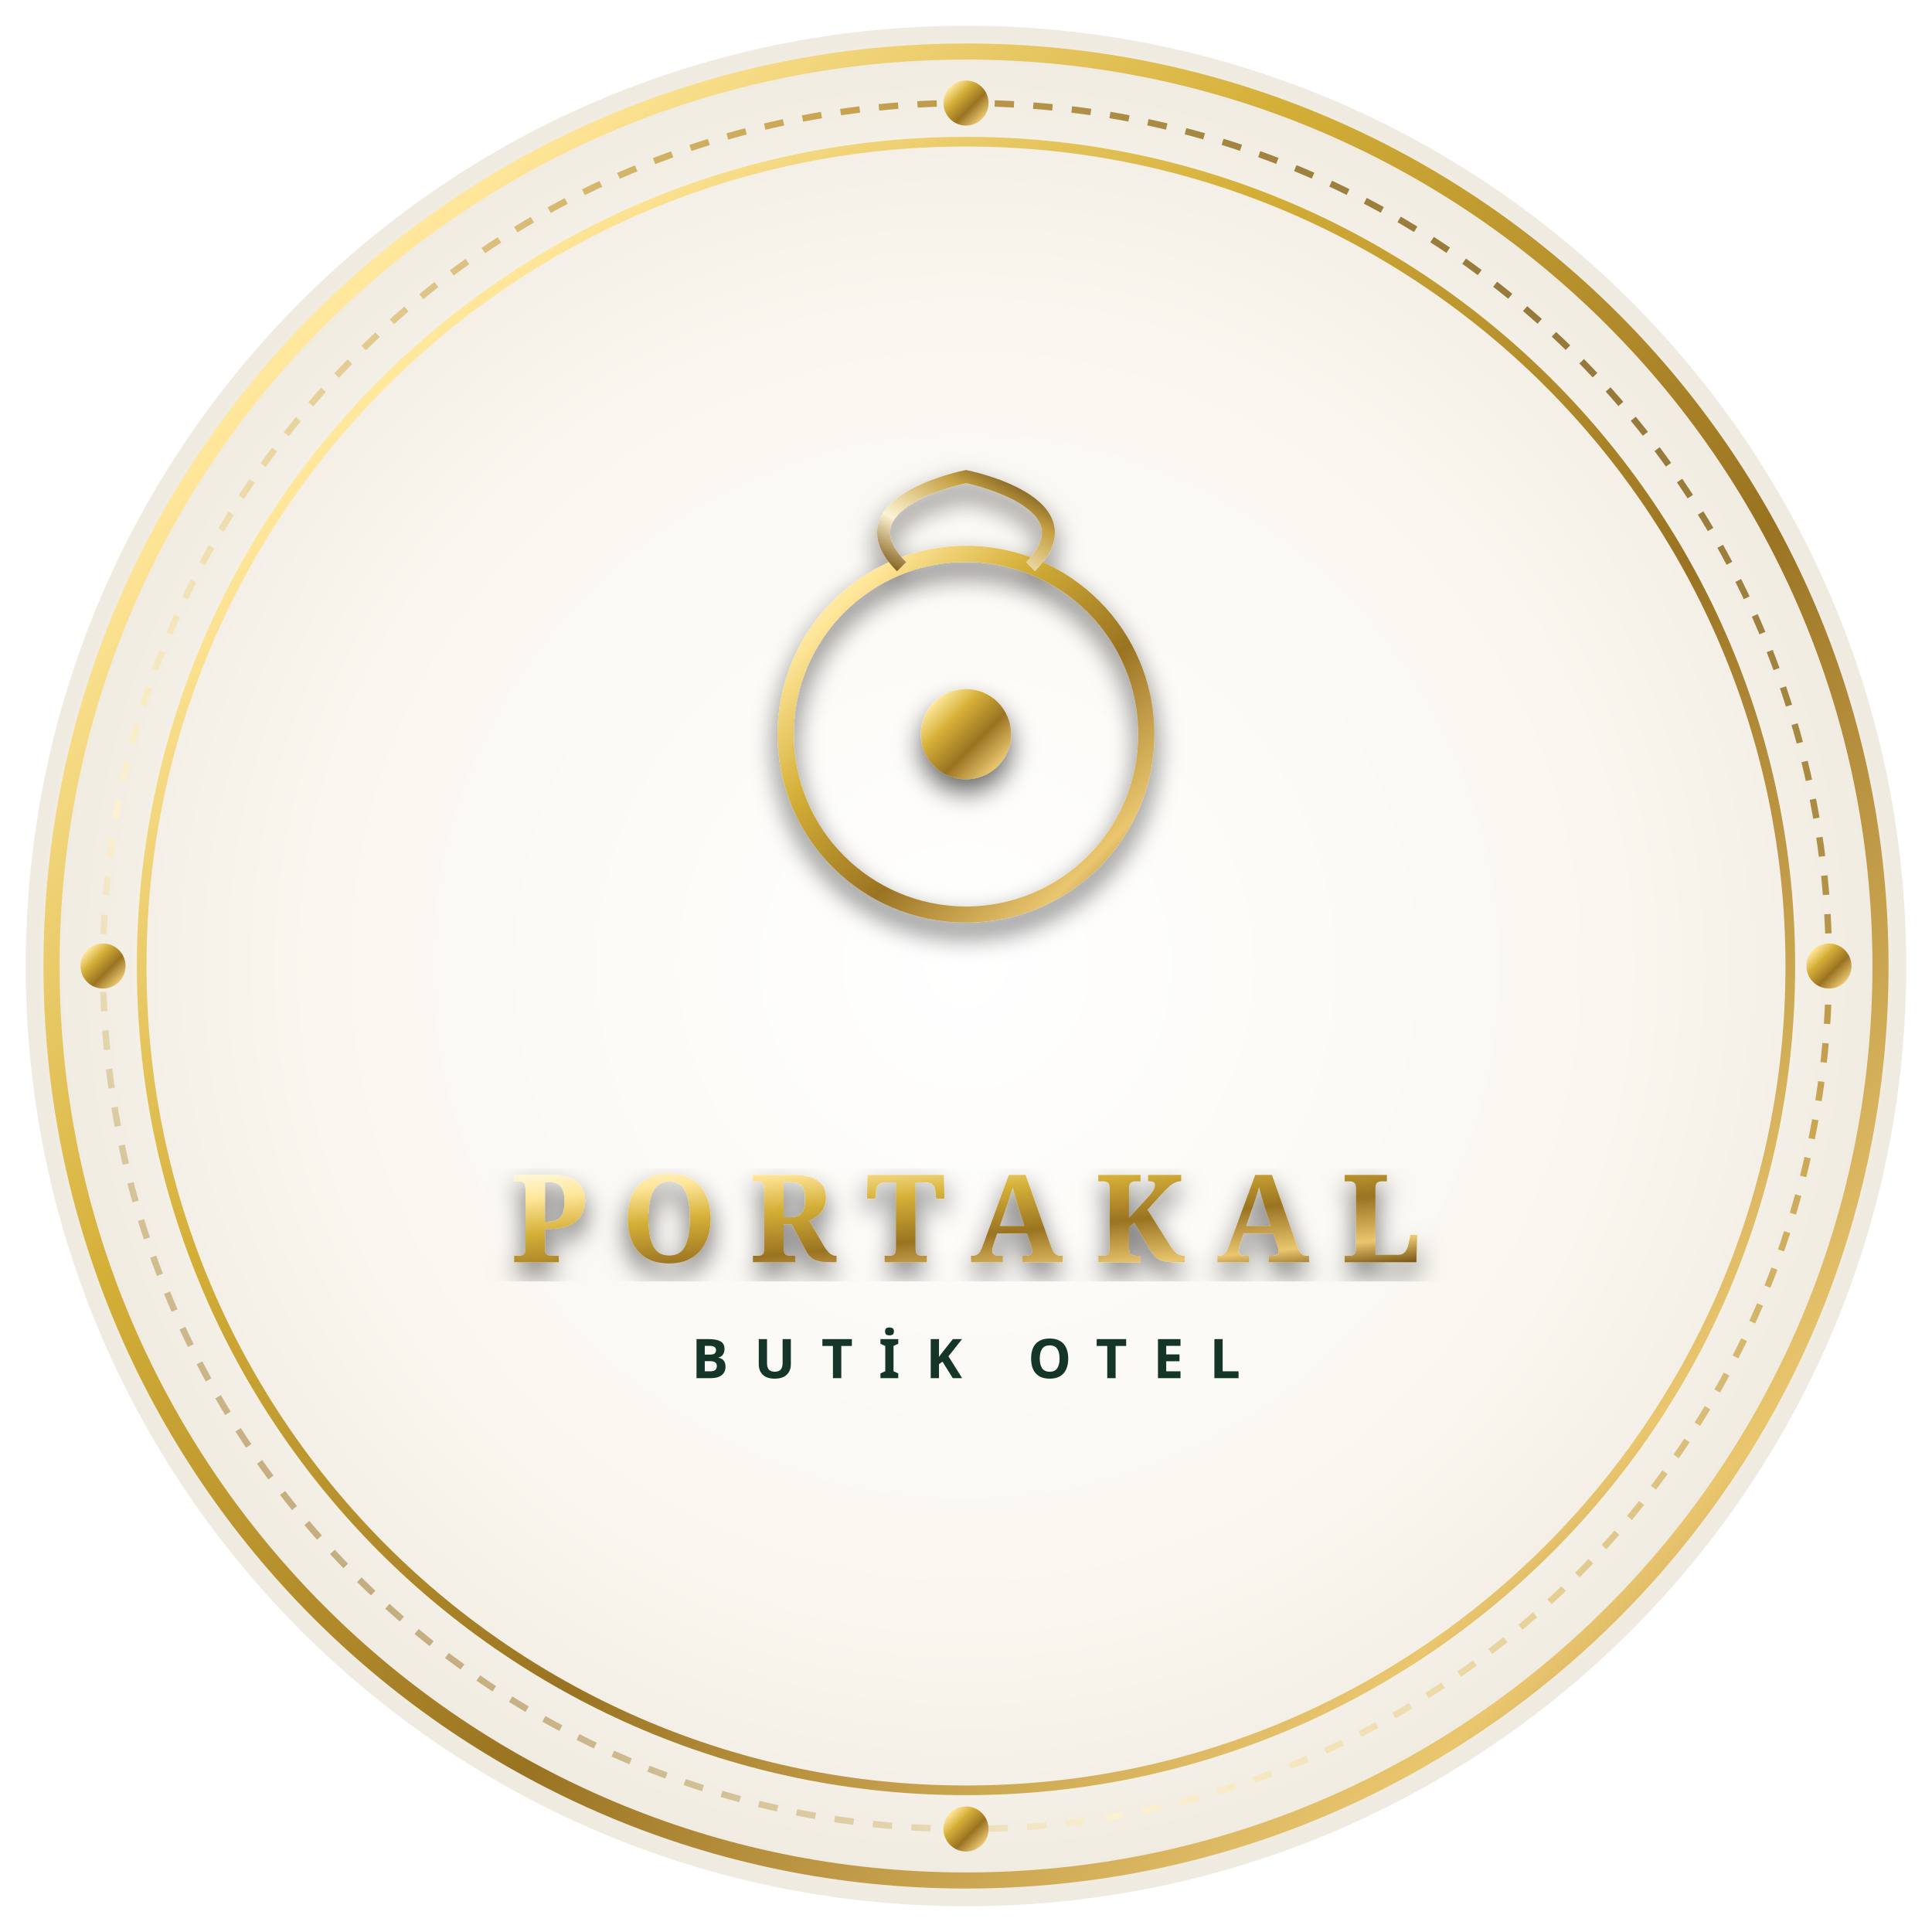
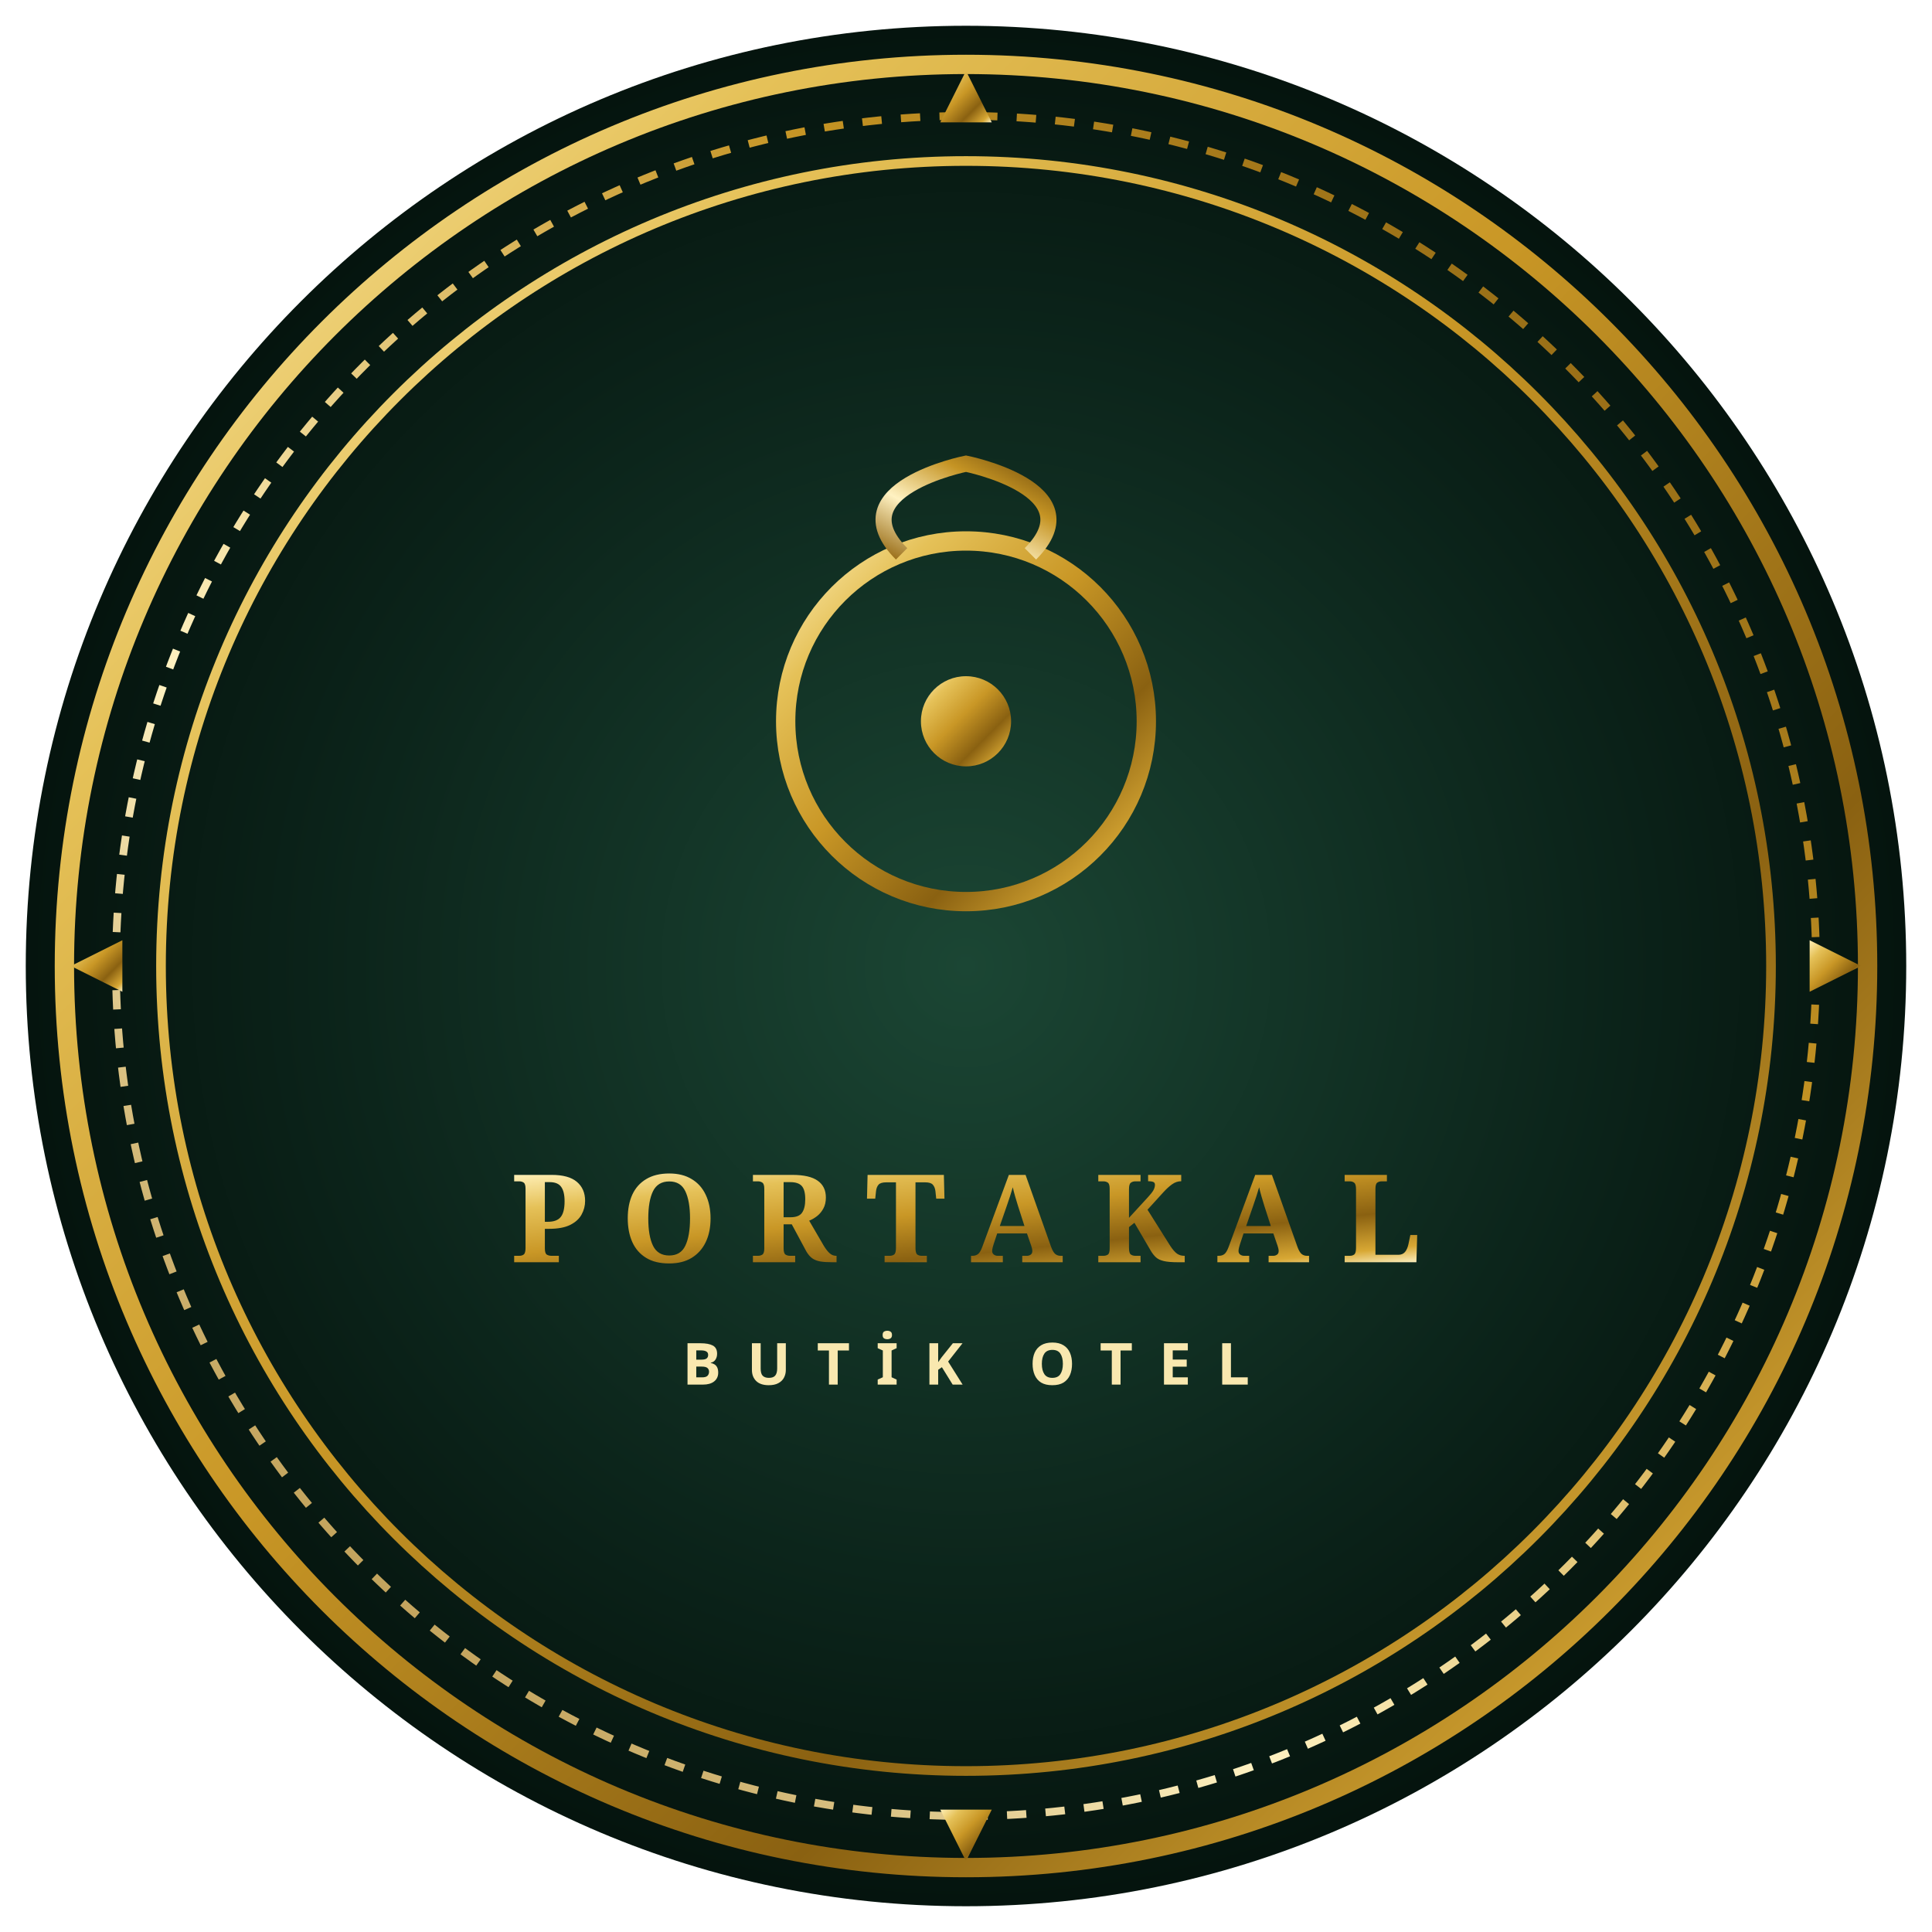
- <svg xmlns="http://www.w3.org/2000/svg" viewBox="0 0 300 300" width="100%" height="100%">
+ <svg xmlns="http://www.w3.org/2000/svg" viewBox="0 0 300 300" width="300" height="300">
  <defs>
-     <linearGradient id="l_gold3D" x1="0%" y1="0%" x2="100%" y2="100%">
-       <stop offset="0%" stop-color="#fff8db" />
-       <stop offset="15%" stop-color="#ffe699" />
-       <stop offset="35%" stop-color="#d4af37" />
-       <stop offset="60%" stop-color="#9a7322" />
-       <stop offset="85%" stop-color="#eac66f" />
-       <stop offset="100%" stop-color="#735010" />
+     <linearGradient id="goldLinear" x1="0%" y1="0%" x2="100%" y2="100%">
+       <stop offset="0%" stop-color="#fff0b8" />
+       <stop offset="20%" stop-color="#e5c158" />
+       <stop offset="45%" stop-color="#c99726" />
+       <stop offset="70%" stop-color="#8a6111" />
+       <stop offset="90%" stop-color="#d8a834" />
+       <stop offset="100%" stop-color="#fdf2c6" />
    </linearGradient>
-     <linearGradient id="l_goldSheen" x1="0%" y1="100%" x2="100%" y2="0%">
-       <stop offset="0%" stop-color="#805b18" />
-       <stop offset="30%" stop-color="#fdf3d1" />
-       <stop offset="70%" stop-color="#c59f42" />
-       <stop offset="100%" stop-color="#543c0f" />
+     <linearGradient id="goldRadial" x1="0%" y1="100%" x2="100%" y2="0%">
+       <stop offset="0%" stop-color="#9a6e18" />
+       <stop offset="35%" stop-color="#fff2c2" />
+       <stop offset="70%" stop-color="#c59424" />
+       <stop offset="100%" stop-color="#734f0c" />
    </linearGradient>
-     <filter id="l_emboss" x="-20%" y="-20%" width="140%" height="140%">
-       <feDropShadow dx="0" dy="2" stdDeviation="2" flood-color="#000000" flood-opacity="0.6" />
-     </filter>
-     <radialGradient id="l_darkGlow" cx="50%" cy="50%" r="50%">
-       <stop offset="0%" stop-color="#141f2e" />
-       <stop offset="70%" stop-color="#070c13" />
-       <stop offset="100%" stop-color="#030508" />
+     <radialGradient id="darkBg" cx="50%" cy="50%" r="50%">
+       <stop offset="0%" stop-color="#152232" />
+       <stop offset="65%" stop-color="#09101a" />
+       <stop offset="100%" stop-color="#04070c" />
    </radialGradient>
-     <radialGradient id="l_lightGlow" cx="50%" cy="50%" r="50%">
-       <stop offset="0%" stop-color="#ffffff" />
-       <stop offset="70%" stop-color="#faf7f0" />
-       <stop offset="100%" stop-color="#f0ebe0" />
+     <radialGradient id="emeraldBg" cx="50%" cy="50%" r="50%">
+       <stop offset="0%" stop-color="#1b4634" />
+       <stop offset="65%" stop-color="#0c251b" />
+       <stop offset="100%" stop-color="#05140e" />
    </radialGradient>
  </defs>
-   <circle cx="150" cy="150" r="146" fill="url(#l_lightGlow)" />
-   <circle cx="150" cy="150" r="142" fill="none" stroke="url(#l_gold3D)" stroke-width="2.5" />
-   <circle cx="150" cy="150" r="134" fill="none" stroke="url(#l_goldSheen)" stroke-width="1" stroke-dasharray="3 3" opacity="0.9" />
-   <circle cx="150" cy="150" r="128" fill="none" stroke="url(#l_gold3D)" stroke-width="1.5" />
-   <circle cx="150" cy="16" r="3.5" fill="url(#l_gold3D)" />
-   <circle cx="150" cy="284" r="3.5" fill="url(#l_gold3D)" />
-   <circle cx="16" cy="150" r="3.5" fill="url(#l_gold3D)" />
-   <circle cx="284" cy="150" r="3.5" fill="url(#l_gold3D)" />
-   <g transform="translate(150, 112)" filter="url(#l_emboss)">
-     <circle cx="0" cy="2" r="28" fill="none" stroke="url(#l_gold3D)" stroke-width="2.5" />
-     <circle cx="0" cy="2" r="7" fill="url(#l_gold3D)" />
-     <path d="M-10 -24 C-20 -34 0 -38 0 -38 C0 -38 20 -34 10 -24" fill="none" stroke="url(#l_goldSheen)" stroke-width="2" />
-     <line x1="0" y1="-38" x2="0" y2="-24" stroke="url(#l_goldSheen)" stroke-width="2" />
+   <circle cx="150" cy="150" r="146" fill="url(#emeraldBg)" />
+   <circle cx="150" cy="150" r="140" fill="none" stroke="url(#goldLinear)" stroke-width="3" />
+   <circle cx="150" cy="150" r="132" fill="none" stroke="url(#goldRadial)" stroke-width="1.2" stroke-dasharray="3 3" />
+   <circle cx="150" cy="150" r="125" fill="none" stroke="url(#goldLinear)" stroke-width="1.5" />
+   <polygon points="150,11 154,19 146,19" fill="url(#goldLinear)" />
+   <polygon points="150,289 154,281 146,281" fill="url(#goldLinear)" />
+   <polygon points="11,150 19,154 19,146" fill="url(#goldLinear)" />
+   <polygon points="289,150 281,154 281,146" fill="url(#goldLinear)" />
+   <g transform="translate(150, 110)">
+     <circle cx="0" cy="2" r="28" fill="none" stroke="url(#goldLinear)" stroke-width="3" />
+     <circle cx="0" cy="2" r="7" fill="url(#goldLinear)" />
+     <path d="M-10 -24 C-20 -34 0 -38 0 -38 C0 -38 20 -34 10 -24" fill="none" stroke="url(#goldRadial)" stroke-width="2.5" />
+     <line x1="0" y1="-38" x2="0" y2="-24" stroke="url(#goldRadial)" stroke-width="2.5" />
  </g>
-   <text x="150" y="196" font-family="'Cinzel', serif" font-size="19" font-weight="700" fill="url(#l_gold3D)" text-anchor="middle" letter-spacing="5" filter="url(#l_emboss)">PORTAKAL</text>
-   <text x="150" y="214" font-family="'Plus Jakarta Sans', sans-serif" font-size="8.5" font-weight="700" fill="#143527" text-anchor="middle" letter-spacing="4">BUTİK OTEL</text>
+   <text x="150" y="196" font-family="'Cinzel', Georgia, serif" font-size="19" font-weight="700" fill="url(#goldLinear)" text-anchor="middle" letter-spacing="5">PORTAKAL</text>
+   <text x="150" y="215" font-family="'Plus Jakarta Sans', sans-serif" font-size="9" font-weight="700" fill="#f9e8af" text-anchor="middle" letter-spacing="4">BUTİK OTEL</text>
</svg>
